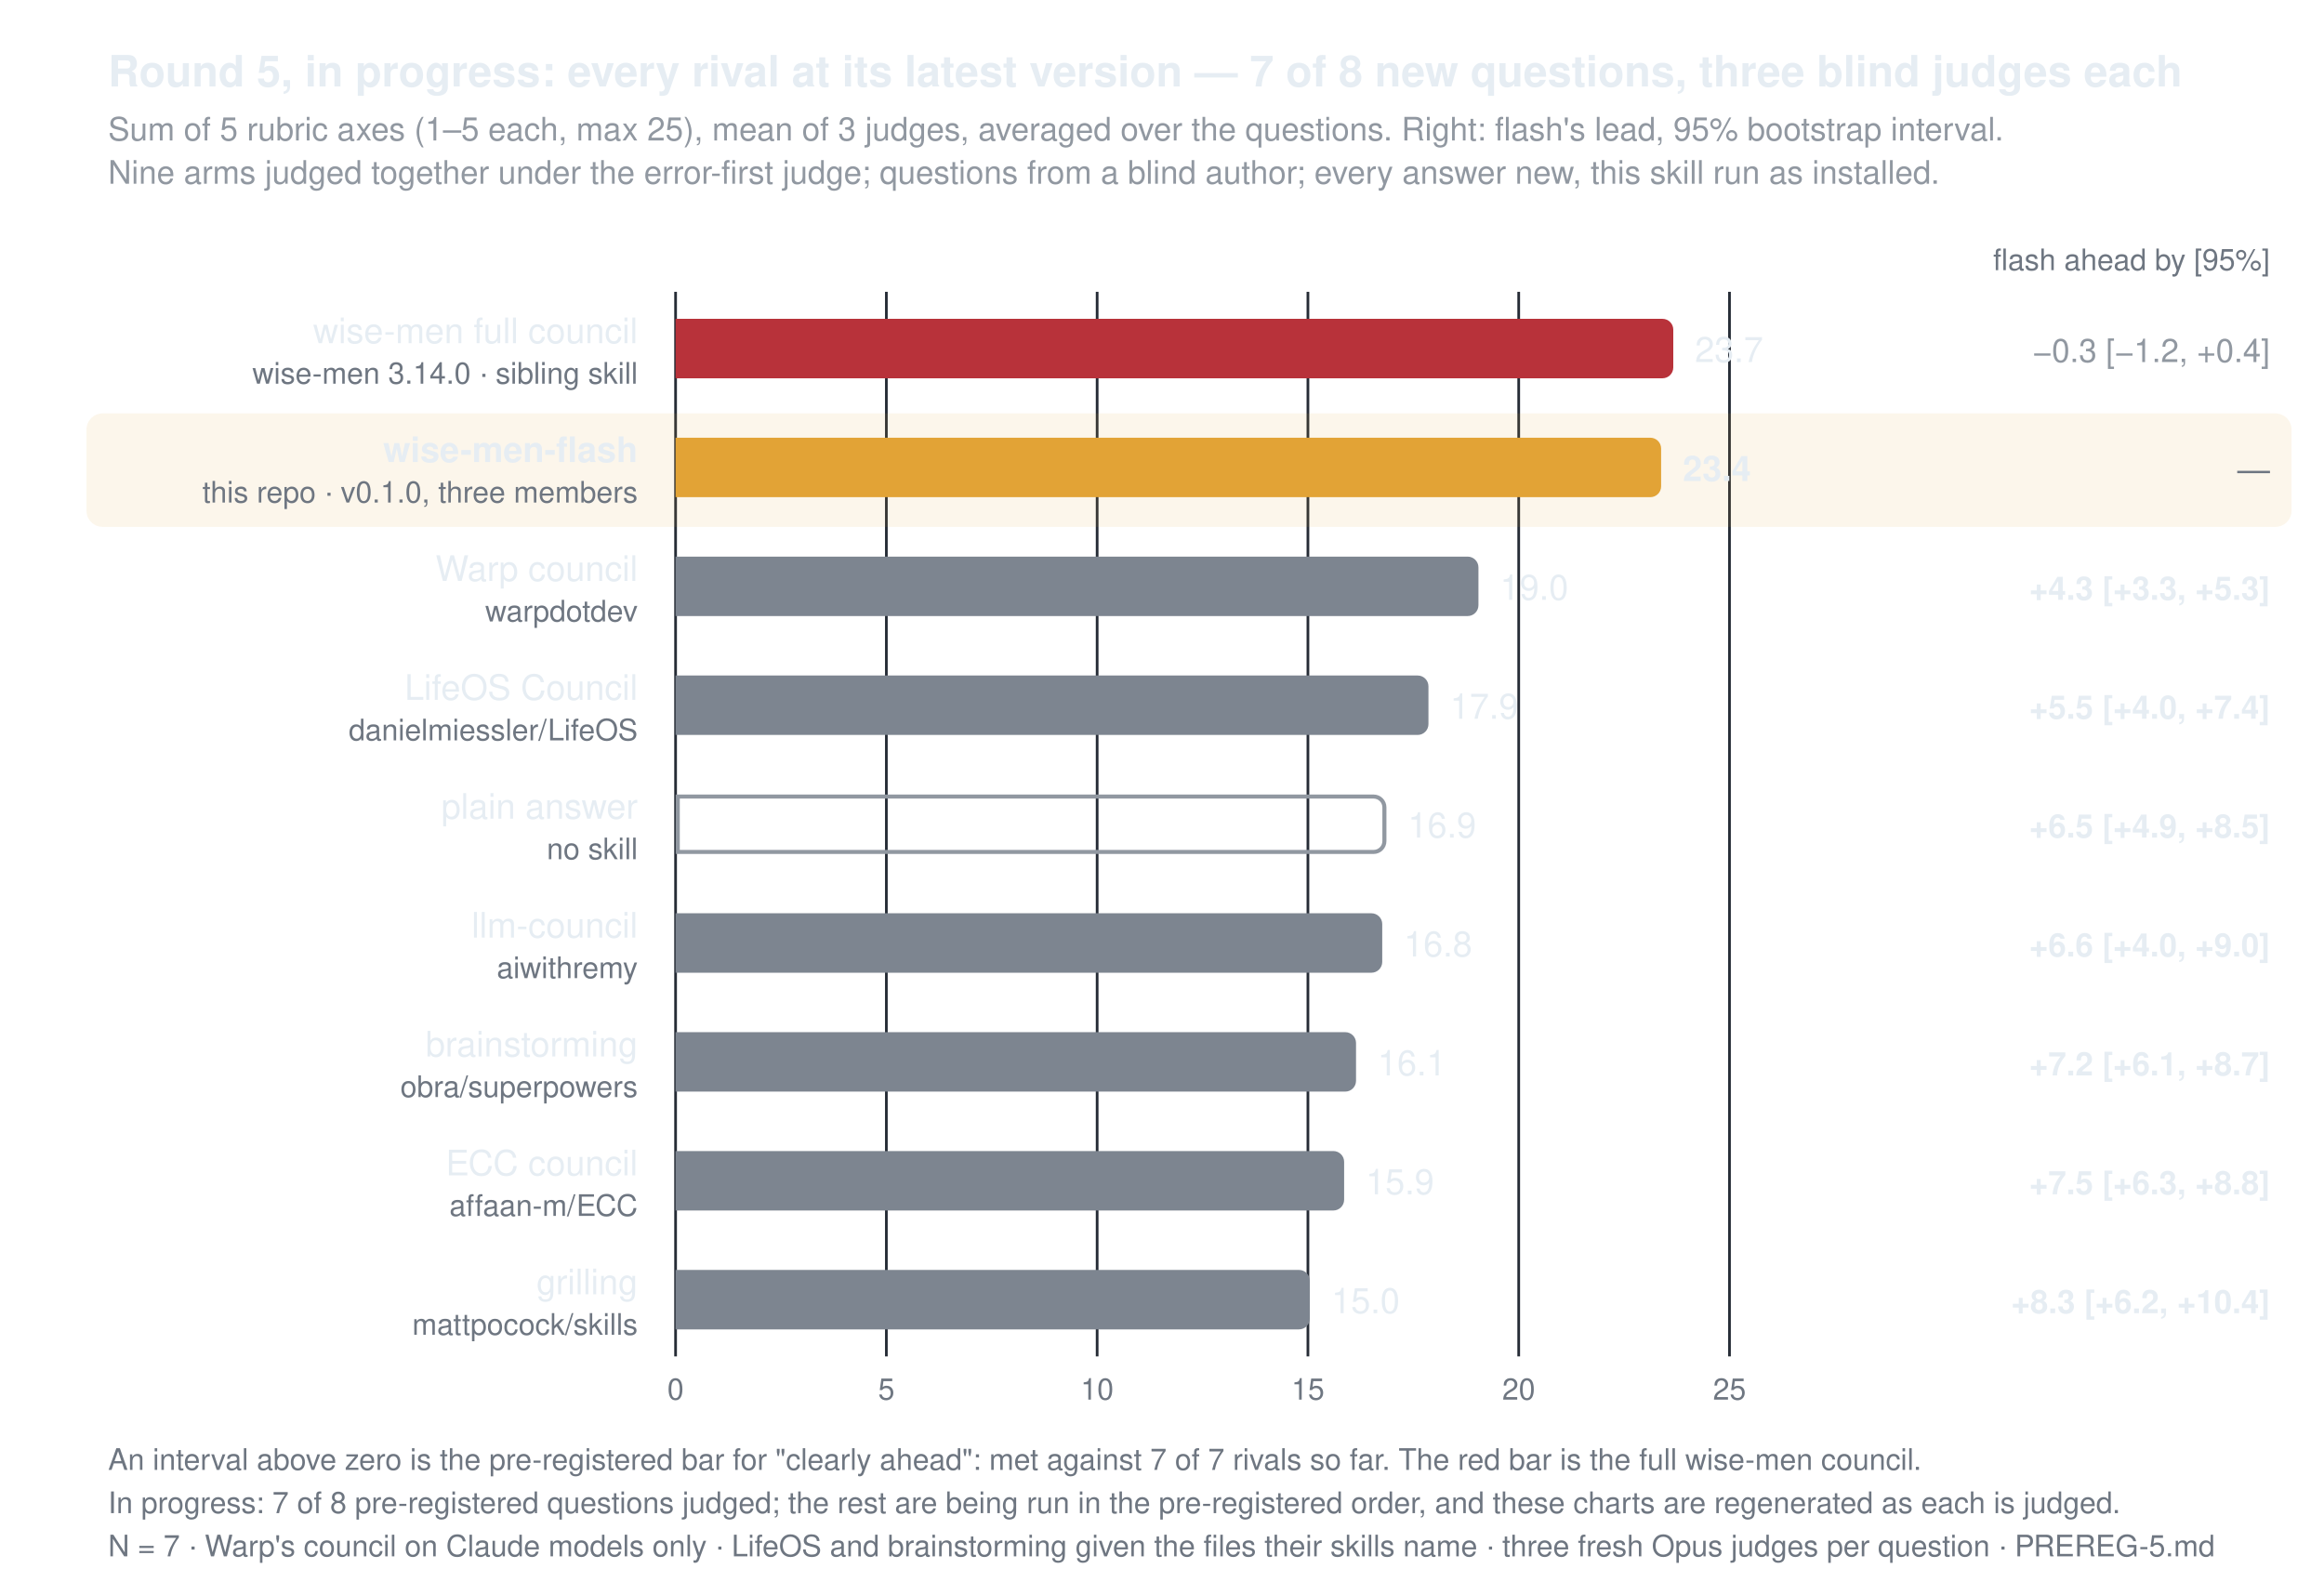
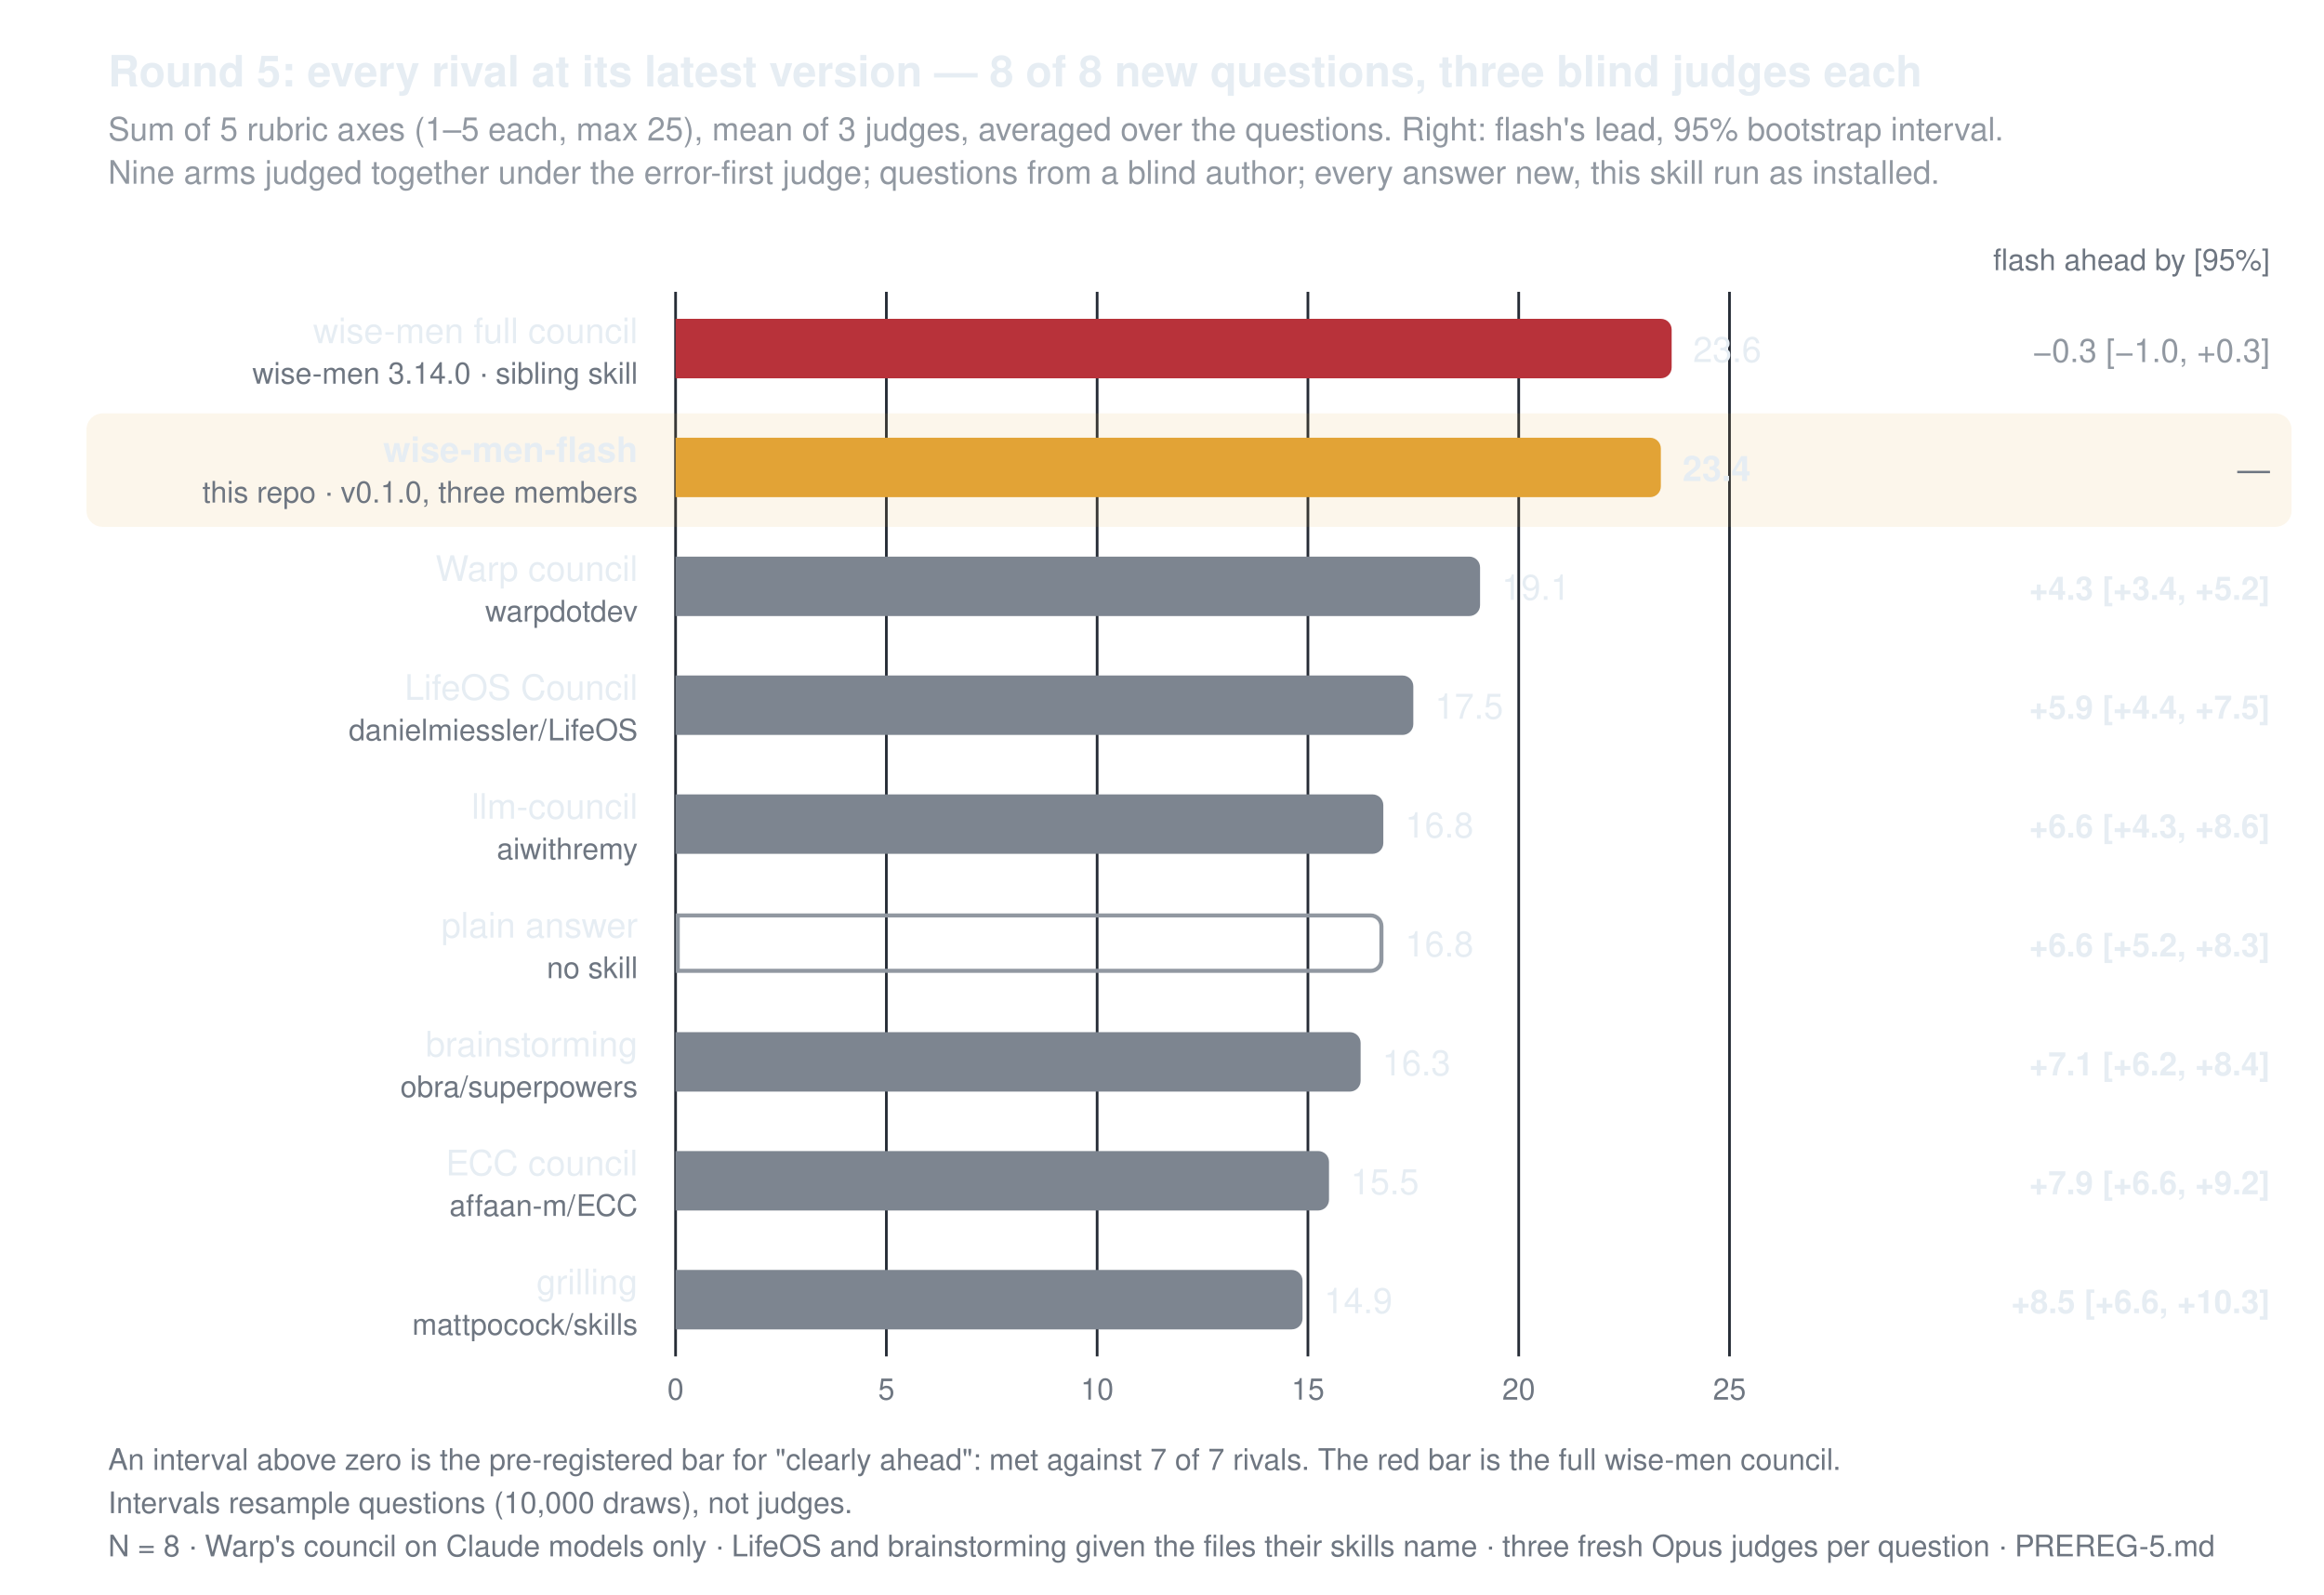
<svg xmlns="http://www.w3.org/2000/svg" viewBox="0 0 860 590" width="860" font-family="-apple-system, BlinkMacSystemFont, 'Segoe UI', Helvetica, Arial, sans-serif">
-   <text x="40" y="32" font-size="16" font-weight="600" fill="#e6edf3" text-anchor="start">Round 5, in progress: every rival at its latest version — 7 of 8 new questions, three blind judges each</text>
+   <text x="40" y="32" font-size="16" font-weight="600" fill="#e6edf3" text-anchor="start">Round 5: every rival at its latest version — 8 of 8 new questions, three blind judges each</text>
  <text x="40" y="52" font-size="12" font-weight="400" fill="#9198a1" text-anchor="start">Sum of 5 rubric axes (1–5 each, max 25), mean of 3 judges, averaged over the questions. Right: flash's lead, 95% bootstrap interval.</text>
  <text x="40" y="68" font-size="12" font-weight="400" fill="#9198a1" text-anchor="start">Nine arms judged together under the error-first judge; questions from a blind author; every answer new, this skill run as installed.</text>
  <text x="840" y="100" font-size="11" font-weight="400" fill="#6e7681" text-anchor="end">flash ahead by [95%]</text>
  <line x1="250" y1="108" x2="250" y2="502" stroke="#262c36" stroke-width="1" />
  <text x="250" y="518" font-size="11" font-weight="400" fill="#6e7681" text-anchor="middle">0</text>
  <line x1="328" y1="108" x2="328" y2="502" stroke="#262c36" stroke-width="1" />
  <text x="328" y="518" font-size="11" font-weight="400" fill="#6e7681" text-anchor="middle">5</text>
  <line x1="406" y1="108" x2="406" y2="502" stroke="#262c36" stroke-width="1" />
  <text x="406" y="518" font-size="11" font-weight="400" fill="#6e7681" text-anchor="middle">10</text>
  <line x1="484" y1="108" x2="484" y2="502" stroke="#262c36" stroke-width="1" />
  <text x="484" y="518" font-size="11" font-weight="400" fill="#6e7681" text-anchor="middle">15</text>
  <line x1="562" y1="108" x2="562" y2="502" stroke="#262c36" stroke-width="1" />
  <text x="562" y="518" font-size="11" font-weight="400" fill="#6e7681" text-anchor="middle">20</text>
  <line x1="640" y1="108" x2="640" y2="502" stroke="#262c36" stroke-width="1" />
  <text x="640" y="518" font-size="11" font-weight="400" fill="#6e7681" text-anchor="middle">25</text>
  <text x="236" y="127" font-size="13" font-weight="500" fill="#e6edf3" text-anchor="end">wise-men full council</text>
  <text x="236" y="142" font-size="11" font-weight="400" fill="#6e7681" text-anchor="end">wise-men 3.14.0 · sibling skill</text>
-   <path d="M250,118h365.2a4,4 0 0 1 4,4v14a4,4 0 0 1 -4,4h-365.2z" fill="#b8323a" />
-   <text x="627.2" y="134" font-size="13" font-weight="500" fill="#e6edf3" text-anchor="start">23.7</text>
-   <text x="840" y="134" font-size="12" font-weight="400" fill="#9198a1" text-anchor="end">−0.3  [−1.2, +0.4]</text>
+   <path d="M250,118h364.6a4,4 0 0 1 4,4v14a4,4 0 0 1 -4,4h-364.6z" fill="#b8323a" />
+   <text x="626.5" y="134" font-size="13" font-weight="500" fill="#e6edf3" text-anchor="start">23.6</text>
+   <text x="840" y="134" font-size="12" font-weight="400" fill="#9198a1" text-anchor="end">−0.3  [−1.0, +0.3]</text>
  <rect x="32" y="153" width="816" height="42" rx="6" fill="#e2a336" fill-opacity="0.10" />
  <text x="236" y="171" font-size="13" font-weight="700" fill="#e6edf3" text-anchor="end">wise-men-flash</text>
  <text x="236" y="186" font-size="11" font-weight="400" fill="#6e7681" text-anchor="end">this repo · v0.1.0, three members</text>
-   <path d="M250,162h360.7a4,4 0 0 1 4,4v14a4,4 0 0 1 -4,4h-360.7z" fill="#e2a336" />
-   <text x="622.7" y="178" font-size="13" font-weight="700" fill="#e6edf3" text-anchor="start">23.4</text>
+   <path d="M250,162h360.6a4,4 0 0 1 4,4v14a4,4 0 0 1 -4,4h-360.6z" fill="#e2a336" />
+   <text x="622.6" y="178" font-size="13" font-weight="700" fill="#e6edf3" text-anchor="start">23.4</text>
  <text x="840" y="178" font-size="12" font-weight="400" fill="#6e7681" text-anchor="end">—</text>
  <text x="236" y="215" font-size="13" font-weight="500" fill="#e6edf3" text-anchor="end">Warp council</text>
  <text x="236" y="230" font-size="11" font-weight="400" fill="#6e7681" text-anchor="end">warpdotdev</text>
-   <path d="M250,206h293.1a4,4 0 0 1 4,4v14a4,4 0 0 1 -4,4h-293.1z" fill="#7d8590" />
-   <text x="555.1" y="222" font-size="13" font-weight="500" fill="#e6edf3" text-anchor="start">19.0</text>
-   <text x="840" y="222" font-size="12" font-weight="600" fill="#e6edf3" text-anchor="end">+4.3  [+3.3, +5.3]</text>
+   <path d="M250,206h293.7a4,4 0 0 1 4,4v14a4,4 0 0 1 -4,4h-293.7z" fill="#7d8590" />
+   <text x="555.7" y="222" font-size="13" font-weight="500" fill="#e6edf3" text-anchor="start">19.1</text>
+   <text x="840" y="222" font-size="12" font-weight="600" fill="#e6edf3" text-anchor="end">+4.3  [+3.4, +5.2]</text>
  <text x="236" y="259" font-size="13" font-weight="500" fill="#e6edf3" text-anchor="end">LifeOS Council</text>
  <text x="236" y="274" font-size="11" font-weight="400" fill="#6e7681" text-anchor="end">danielmiessler/LifeOS</text>
-   <path d="M250,250h274.6a4,4 0 0 1 4,4v14a4,4 0 0 1 -4,4h-274.6z" fill="#7d8590" />
-   <text x="536.6" y="266" font-size="13" font-weight="500" fill="#e6edf3" text-anchor="start">17.9</text>
-   <text x="840" y="266" font-size="12" font-weight="600" fill="#e6edf3" text-anchor="end">+5.5  [+4.0, +7.4]</text>
-   <text x="236" y="303" font-size="13" font-weight="500" fill="#e6edf3" text-anchor="end">plain answer</text>
-   <text x="236" y="318" font-size="11" font-weight="400" fill="#6e7681" text-anchor="end">no skill</text>
-   <path d="M250.8,294.8h257.5a4,4 0 0 1 4,4v12.5a4,4 0 0 1 -4,4h-257.5z" fill="none" stroke="#9198a1" stroke-width="1.5" />
-   <text x="521" y="310" font-size="13" font-weight="500" fill="#e6edf3" text-anchor="start">16.9</text>
-   <text x="840" y="310" font-size="12" font-weight="600" fill="#e6edf3" text-anchor="end">+6.5  [+4.9, +8.5]</text>
-   <text x="236" y="347" font-size="13" font-weight="500" fill="#e6edf3" text-anchor="end">llm-council</text>
-   <text x="236" y="362" font-size="11" font-weight="400" fill="#6e7681" text-anchor="end">aiwithremy</text>
-   <path d="M250,338h257.5a4,4 0 0 1 4,4v14a4,4 0 0 1 -4,4h-257.5z" fill="#7d8590" />
-   <text x="519.5" y="354" font-size="13" font-weight="500" fill="#e6edf3" text-anchor="start">16.8</text>
-   <text x="840" y="354" font-size="12" font-weight="600" fill="#e6edf3" text-anchor="end">+6.6  [+4.0, +9.0]</text>
+   <path d="M250,250h269a4,4 0 0 1 4,4v14a4,4 0 0 1 -4,4h-269z" fill="#7d8590" />
+   <text x="531" y="266" font-size="13" font-weight="500" fill="#e6edf3" text-anchor="start">17.5</text>
+   <text x="840" y="266" font-size="12" font-weight="600" fill="#e6edf3" text-anchor="end">+5.9  [+4.4, +7.5]</text>
+   <text x="236" y="303" font-size="13" font-weight="500" fill="#e6edf3" text-anchor="end">llm-council</text>
+   <text x="236" y="318" font-size="11" font-weight="400" fill="#6e7681" text-anchor="end">aiwithremy</text>
+   <path d="M250,294h257.9a4,4 0 0 1 4,4v14a4,4 0 0 1 -4,4h-257.9z" fill="#7d8590" />
+   <text x="520" y="310" font-size="13" font-weight="500" fill="#e6edf3" text-anchor="start">16.8</text>
+   <text x="840" y="310" font-size="12" font-weight="600" fill="#e6edf3" text-anchor="end">+6.6  [+4.3, +8.6]</text>
+   <text x="236" y="347" font-size="13" font-weight="500" fill="#e6edf3" text-anchor="end">plain answer</text>
+   <text x="236" y="362" font-size="11" font-weight="400" fill="#6e7681" text-anchor="end">no skill</text>
+   <path d="M250.8,338.8h256.4a4,4 0 0 1 4,4v12.5a4,4 0 0 1 -4,4h-256.4z" fill="none" stroke="#9198a1" stroke-width="1.5" />
+   <text x="520" y="354" font-size="13" font-weight="500" fill="#e6edf3" text-anchor="start">16.8</text>
+   <text x="840" y="354" font-size="12" font-weight="600" fill="#e6edf3" text-anchor="end">+6.6  [+5.2, +8.3]</text>
  <text x="236" y="391" font-size="13" font-weight="500" fill="#e6edf3" text-anchor="end">brainstorming</text>
  <text x="236" y="406" font-size="11" font-weight="400" fill="#6e7681" text-anchor="end">obra/superpowers</text>
-   <path d="M250,382h247.8a4,4 0 0 1 4,4v14a4,4 0 0 1 -4,4h-247.8z" fill="#7d8590" />
-   <text x="509.8" y="398" font-size="13" font-weight="500" fill="#e6edf3" text-anchor="start">16.1</text>
-   <text x="840" y="398" font-size="12" font-weight="600" fill="#e6edf3" text-anchor="end">+7.2  [+6.1, +8.7]</text>
+   <path d="M250,382h249.5a4,4 0 0 1 4,4v14a4,4 0 0 1 -4,4h-249.5z" fill="#7d8590" />
+   <text x="511.5" y="398" font-size="13" font-weight="500" fill="#e6edf3" text-anchor="start">16.3</text>
+   <text x="840" y="398" font-size="12" font-weight="600" fill="#e6edf3" text-anchor="end">+7.1  [+6.2, +8.4]</text>
  <text x="236" y="435" font-size="13" font-weight="500" fill="#e6edf3" text-anchor="end">ECC council</text>
  <text x="236" y="450" font-size="11" font-weight="400" fill="#6e7681" text-anchor="end">affaan-m/ECC</text>
-   <path d="M250,426h243.4a4,4 0 0 1 4,4v14a4,4 0 0 1 -4,4h-243.4z" fill="#7d8590" />
-   <text x="505.4" y="442" font-size="13" font-weight="500" fill="#e6edf3" text-anchor="start">15.9</text>
-   <text x="840" y="442" font-size="12" font-weight="600" fill="#e6edf3" text-anchor="end">+7.5  [+6.3, +8.8]</text>
+   <path d="M250,426h237.8a4,4 0 0 1 4,4v14a4,4 0 0 1 -4,4h-237.8z" fill="#7d8590" />
+   <text x="499.8" y="442" font-size="13" font-weight="500" fill="#e6edf3" text-anchor="start">15.5</text>
+   <text x="840" y="442" font-size="12" font-weight="600" fill="#e6edf3" text-anchor="end">+7.9  [+6.6, +9.2]</text>
  <text x="236" y="479" font-size="13" font-weight="500" fill="#e6edf3" text-anchor="end">grilling</text>
  <text x="236" y="494" font-size="11" font-weight="400" fill="#6e7681" text-anchor="end">mattpocock/skills</text>
-   <path d="M250,470h230.7a4,4 0 0 1 4,4v14a4,4 0 0 1 -4,4h-230.7z" fill="#7d8590" />
-   <text x="492.7" y="486" font-size="13" font-weight="500" fill="#e6edf3" text-anchor="start">15.0</text>
-   <text x="840" y="486" font-size="12" font-weight="600" fill="#e6edf3" text-anchor="end">+8.3  [+6.2, +10.4]</text>
-   <text x="40" y="544" font-size="11" font-weight="400" fill="#6e7681" text-anchor="start">An interval above zero is the pre-registered bar for "clearly ahead": met against 7 of 7 rivals so far. The red bar is the full wise-men council.</text>
-   <text x="40" y="560" font-size="11" font-weight="400" fill="#6e7681" text-anchor="start">In progress: 7 of 8 pre-registered questions judged; the rest are being run in the pre-registered order, and these charts are regenerated as each is judged.</text>
-   <text x="40" y="576" font-size="11" font-weight="400" fill="#6e7681" text-anchor="start">N = 7 · Warp's council on Claude models only · LifeOS and brainstorming given the files their skills name · three fresh Opus judges per question · PREREG-5.md</text>
+   <path d="M250,470h228a4,4 0 0 1 4,4v14a4,4 0 0 1 -4,4h-228z" fill="#7d8590" />
+   <text x="490" y="486" font-size="13" font-weight="500" fill="#e6edf3" text-anchor="start">14.9</text>
+   <text x="840" y="486" font-size="12" font-weight="600" fill="#e6edf3" text-anchor="end">+8.5  [+6.6, +10.3]</text>
+   <text x="40" y="544" font-size="11" font-weight="400" fill="#6e7681" text-anchor="start">An interval above zero is the pre-registered bar for "clearly ahead": met against 7 of 7 rivals. The red bar is the full wise-men council.</text>
+   <text x="40" y="560" font-size="11" font-weight="400" fill="#6e7681" text-anchor="start">Intervals resample questions (10,000 draws), not judges.</text>
+   <text x="40" y="576" font-size="11" font-weight="400" fill="#6e7681" text-anchor="start">N = 8 · Warp's council on Claude models only · LifeOS and brainstorming given the files their skills name · three fresh Opus judges per question · PREREG-5.md</text>
</svg>
